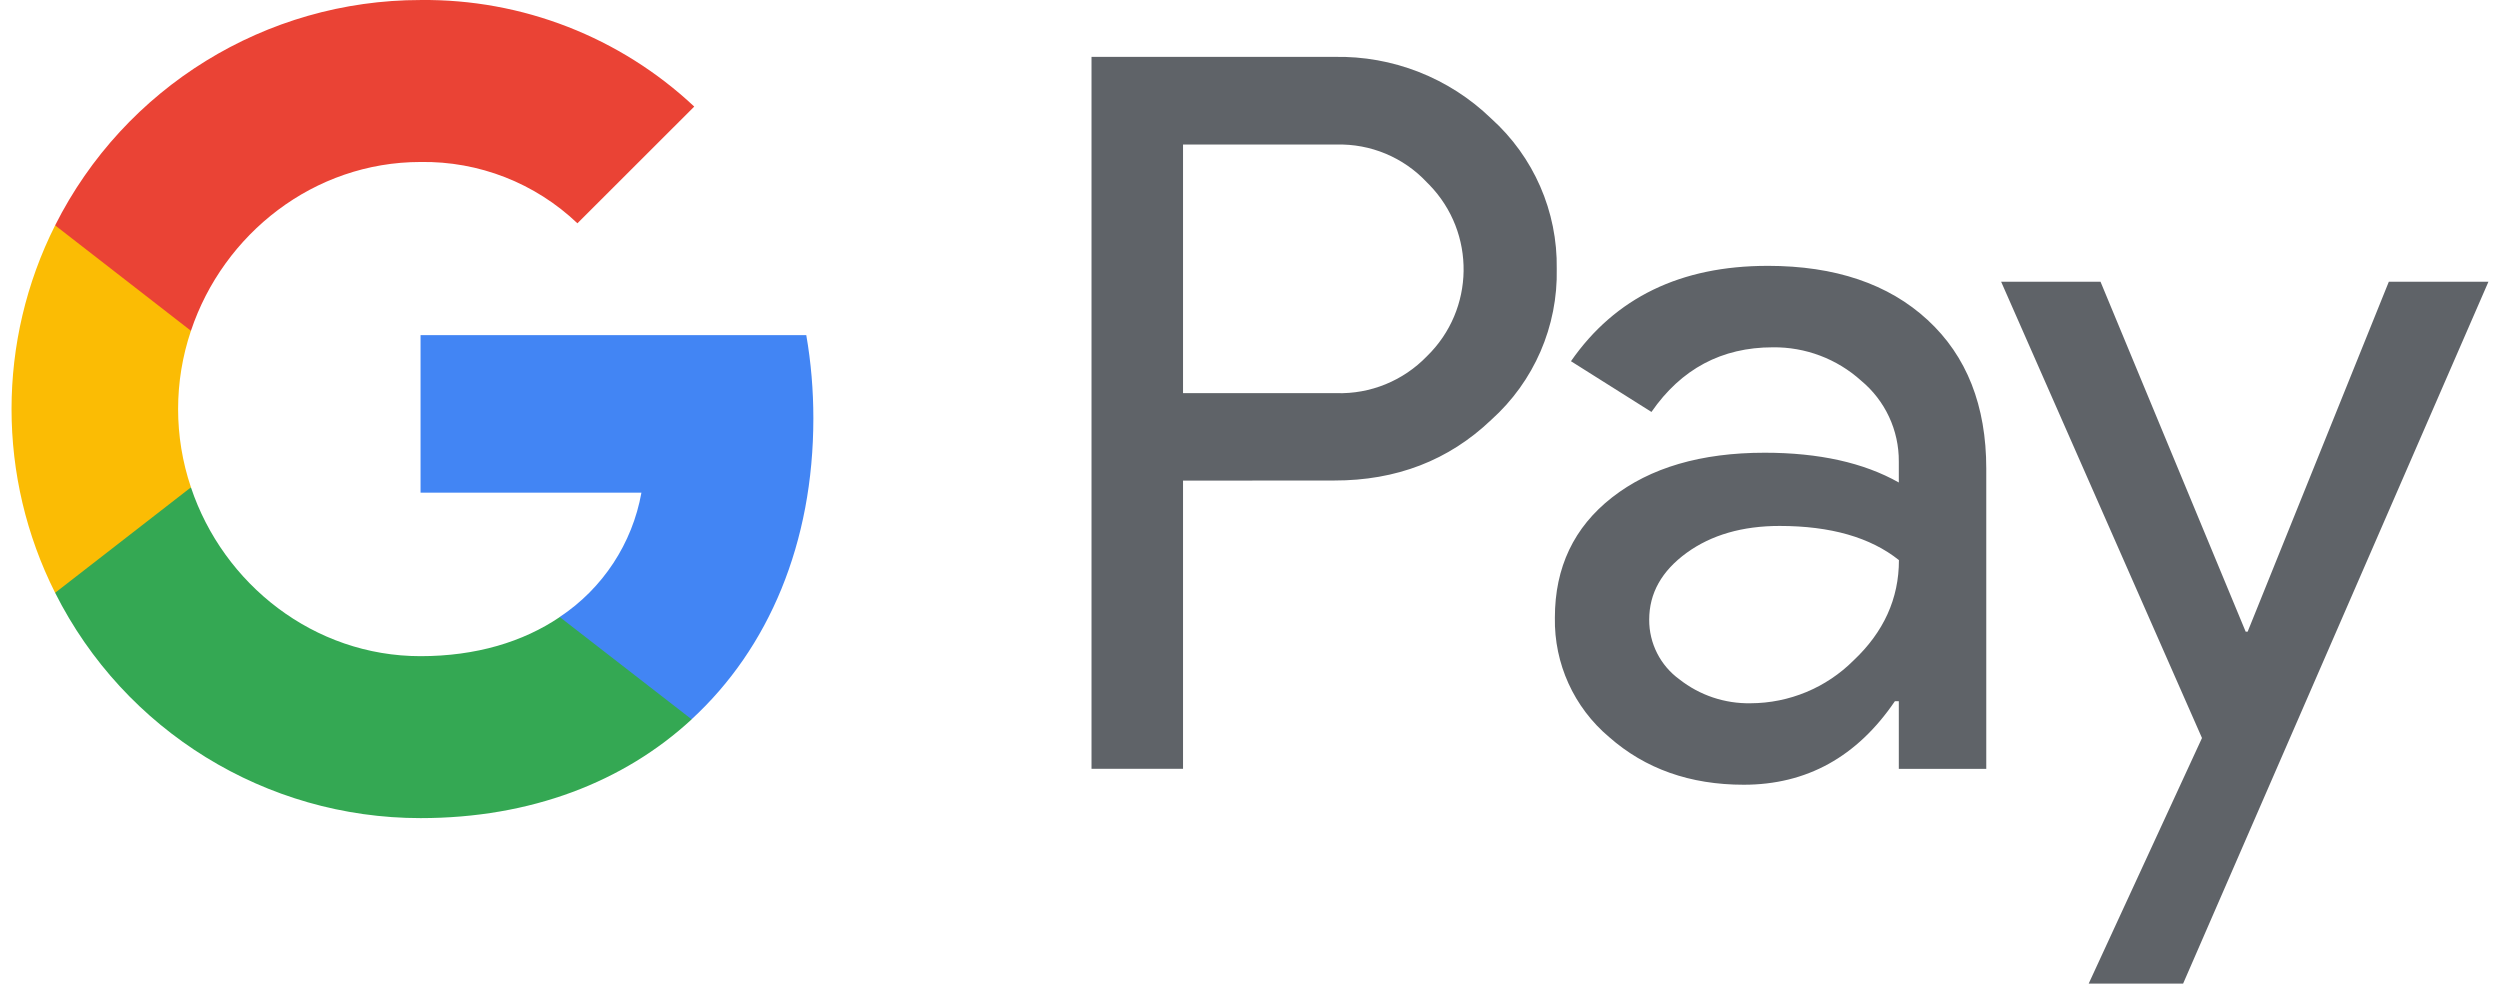
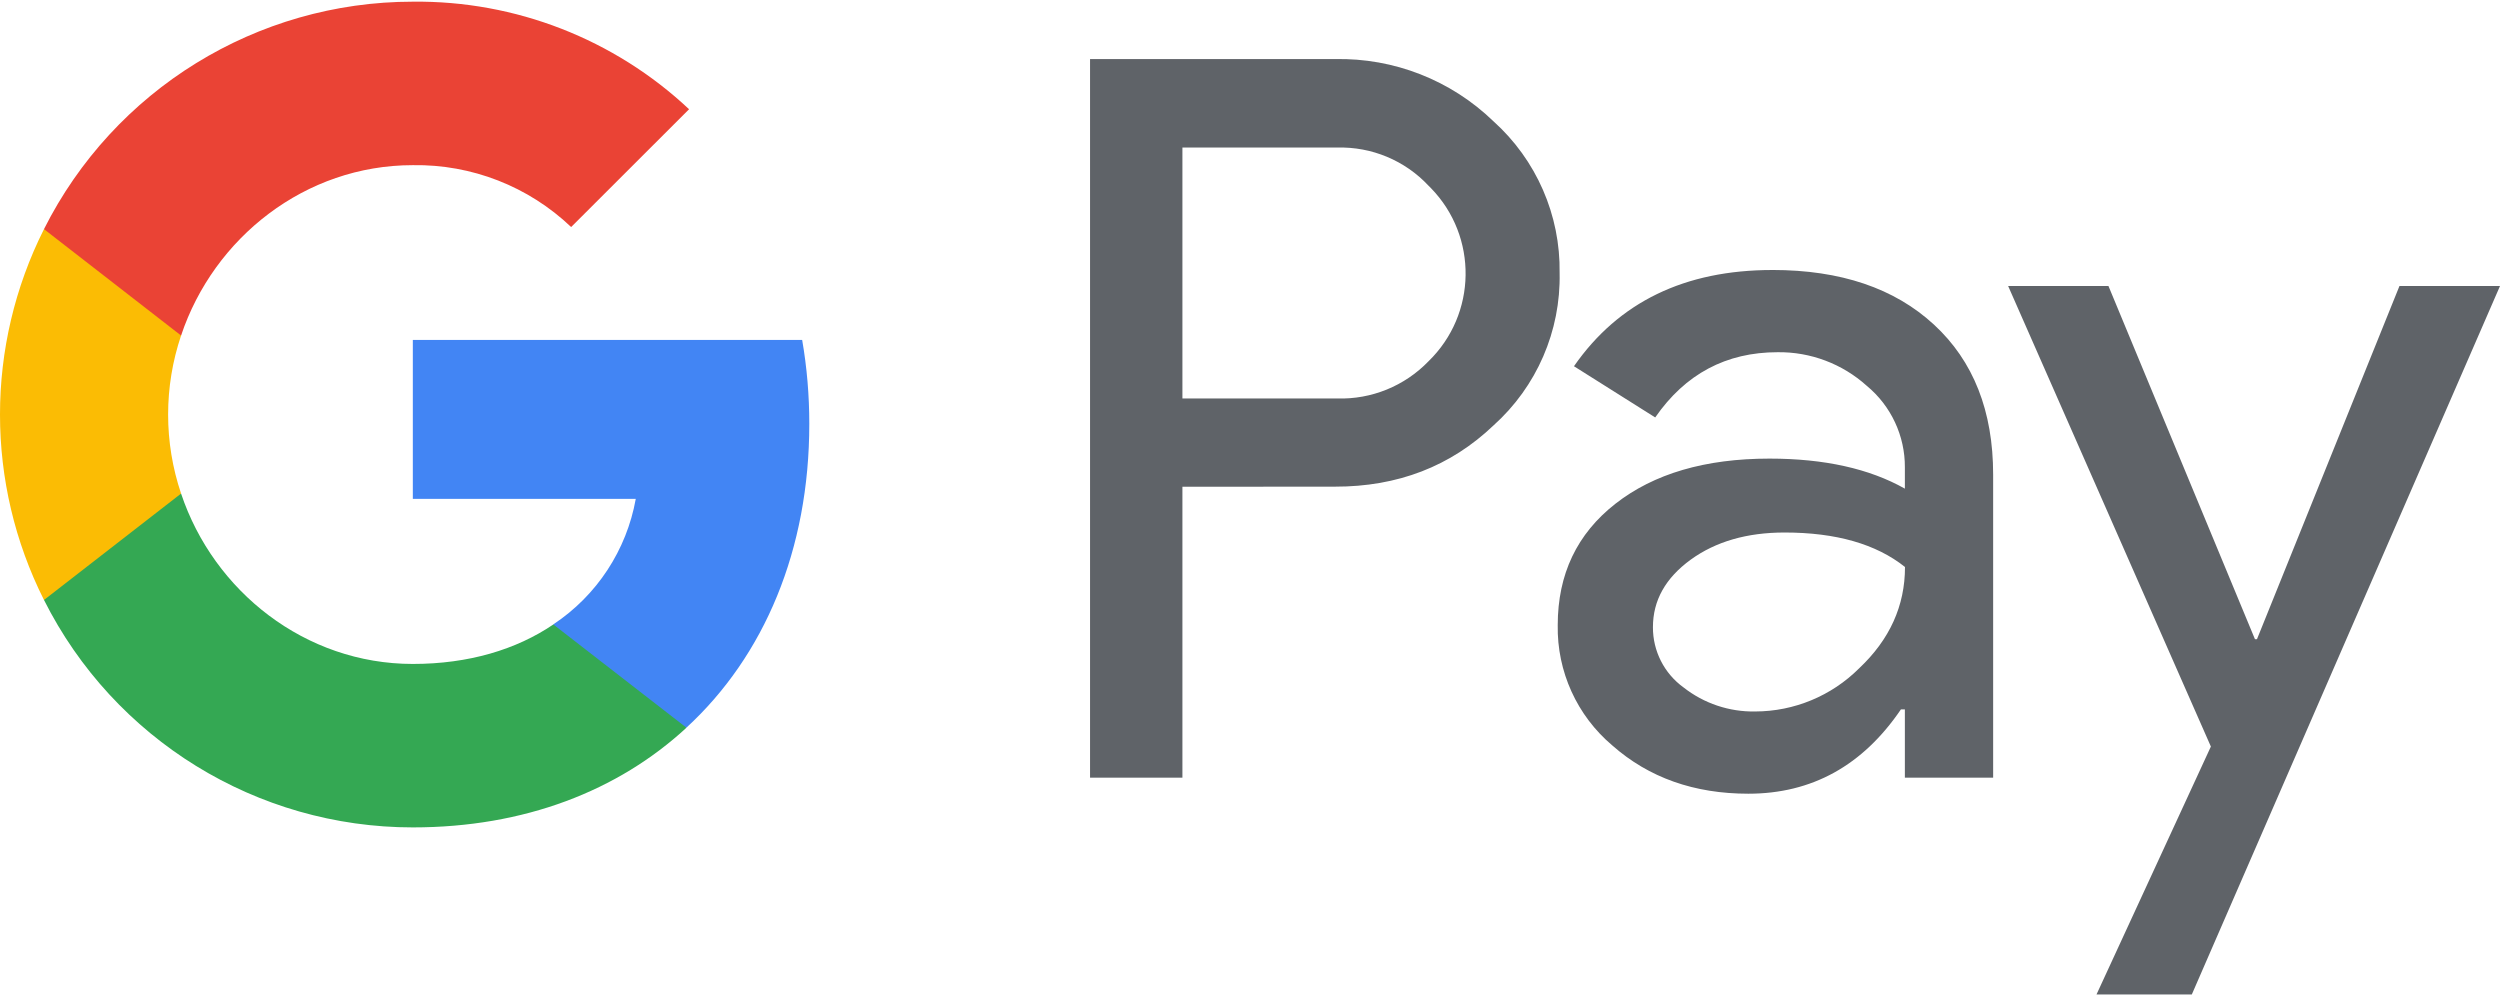
- <svg xmlns="http://www.w3.org/2000/svg" viewBox="0 0 122 48">
-   <path d="M57.732 23.454v14.065h-4.466V2.776h11.838a10.694 10.694 0 0 1 7.665 3.007 9.656 9.656 0 0 1 3.2 7.332 9.624 9.624 0 0 1-3.2 7.377c-2.07 1.974-4.627 2.962-7.665 2.957l-7.372.005Zm0-16.4v12.132h7.483c1.66.05 3.26-.603 4.415-1.798a5.92 5.92 0 0 0 .117-8.374c-.04-.04-.076-.081-.117-.117a5.822 5.822 0 0 0-4.415-1.843h-7.483Zm28.526 5.919c3.3 0 5.903.881 7.812 2.643 1.909 1.762 2.86 4.182 2.86 7.25V37.52h-4.268v-3.3h-.192c-1.848 2.718-4.309 4.075-7.377 4.075-2.618 0-4.81-.775-6.572-2.33a7.438 7.438 0 0 1-2.643-5.822c0-2.46.932-4.415 2.79-5.868 1.858-1.453 4.339-2.182 7.448-2.182 2.648 0 4.835.486 6.546 1.453v-1.023a5.081 5.081 0 0 0-1.843-3.95 6.319 6.319 0 0 0-4.308-1.624c-2.491 0-4.466 1.053-5.92 3.154l-3.928-2.476c2.157-3.104 5.357-4.653 9.595-4.653Zm-5.777 17.27a3.573 3.573 0 0 0 1.478 2.912 5.446 5.446 0 0 0 3.468 1.164 7.132 7.132 0 0 0 5.023-2.086c1.478-1.392 2.218-3.022 2.218-4.9-1.393-1.11-3.332-1.667-5.823-1.667-1.813 0-3.327.436-4.537 1.312-1.22.89-1.827 1.97-1.827 3.265Zm40.955-16.495L106.536 48h-4.608l5.529-11.985-9.802-22.267h4.85l7.084 17.078h.096l6.89-17.078h4.861Z" style="fill:#5f6368" />
-   <path d="M39.692 20.416c0-1.362-.112-2.719-.345-4.06H20.523v7.685h10.779a9.232 9.232 0 0 1-3.985 6.066v4.992h6.436c3.767-3.468 5.939-8.607 5.939-14.683Z" style="fill:#4285f4" />
-   <path d="M20.523 39.924c5.387 0 9.923-1.767 13.23-4.82l-6.436-4.992c-1.792 1.215-4.096 1.909-6.794 1.909-5.205 0-9.626-3.51-11.205-8.238H2.69v5.144a19.954 19.954 0 0 0 17.833 10.997Z" style="fill:#34a853" />
-   <path d="M9.318 23.783a11.959 11.959 0 0 1 0-7.64v-5.145H2.69a19.958 19.958 0 0 0 0 17.93l6.628-5.145Z" style="fill:#fbbc04" />
-   <path d="M20.523 7.905a10.841 10.841 0 0 1 7.655 2.992l5.701-5.696a19.202 19.202 0 0 0-13.356-5.2A19.963 19.963 0 0 0 2.69 10.998l6.628 5.145c1.58-4.73 6-8.238 11.205-8.238Z" style="fill:#ea4335" />
+ <svg xmlns="http://www.w3.org/2000/svg" width="512" height="204" viewBox="0 0 512 204">
+   <path style="fill:#5f6368" d="M242.159,99.688v59.577h-18.917V12.099h50.144c12.089-.258,23.779,4.328,32.468,12.737,8.796,7.906,13.739,19.232,13.555,31.057.258,11.895-4.693,23.309-13.555,31.248-8.768,8.362-19.599,12.547-32.468,12.525,0,0-31.227.021-31.227.021ZM242.159,30.22v51.389h31.697c7.032.212,13.809-2.554,18.701-7.616,9.932-9.652,10.159-25.528.507-35.46-.004-.004-.007-.008-.011-.011-.169-.169-.322-.343-.496-.496-4.827-5.162-11.637-8.004-18.701-7.807,0,0-31.697,0-31.697,0ZM362.991,55.292c13.978,0,25.004,3.732,33.09,11.195,8.086,7.464,12.115,17.714,12.115,30.71v62.072h-18.079v-13.978h-.813c-7.828,11.513-18.252,17.261-31.248,17.261-11.089,0-20.374-3.283-27.838-9.87-7.255-6.115-11.367-15.174-11.195-24.661,0-10.42,3.948-18.701,11.818-24.856,7.87-6.155,18.379-9.243,31.549-9.243,11.217,0,20.48,2.059,27.728,6.155v-4.333c.044-6.467-2.823-12.611-7.807-16.732-5.001-4.506-11.517-6.962-18.248-6.879-10.552,0-18.917,4.46-25.076,13.36l-16.638-10.488c9.137-13.148,22.691-19.709,40.643-19.709v-.004ZM338.52,128.445c-.024,4.881,2.307,9.473,6.261,12.335,4.182,3.288,9.371,5.03,14.69,4.931,7.981-.019,15.63-3.196,21.277-8.836,6.261-5.896,9.395-12.801,9.395-20.756-5.901-4.702-14.114-7.061-24.665-7.061-7.68,0-14.093,1.847-19.218,5.557-5.168,3.77-7.739,8.345-7.739,13.83ZM512,58.574l-63.114,145.087h-19.519l23.42-50.767-41.52-94.32h20.544l30.007,72.34h.407l29.185-72.34s20.59,0,20.59,0Z" />
+   <g>
+     <path style="fill:#4285f4" d="M165.744,86.819c0-5.769-.474-11.517-1.461-17.198h-79.736v32.553h45.658c-1.883,10.51-7.981,19.793-16.88,25.695v21.145h27.262c15.956-14.69,25.157-36.458,25.157-62.195Z" />
+     <path style="fill:#34a853" d="M84.547,169.452c22.819,0,42.032-7.485,56.04-20.417l-27.262-21.145c-7.591,5.147-17.35,8.086-28.778,8.086-22.048,0-40.774-14.868-47.463-34.895H9.009v21.789c14.347,28.56,43.577,46.585,75.538,46.582Z" />
+     <path style="fill:#fbbc04" d="M37.084,101.081c-3.538-10.497-3.538-21.865,0-32.362v-21.793H9.009c-12.012,23.891-12.012,52.057,0,75.949l28.075-21.793Z" />
+     <path style="fill:#ea4335" d="M84.547,33.824c12.053-.195,23.699,4.357,32.425,12.674l24.149-24.127C125.813,8.002,105.541.109,84.547.344c-31.959.005-61.184,18.028-75.538,46.582l28.075,21.793c6.693-20.036,25.415-34.895,47.463-34.895Z" />
+   </g>
</svg>
